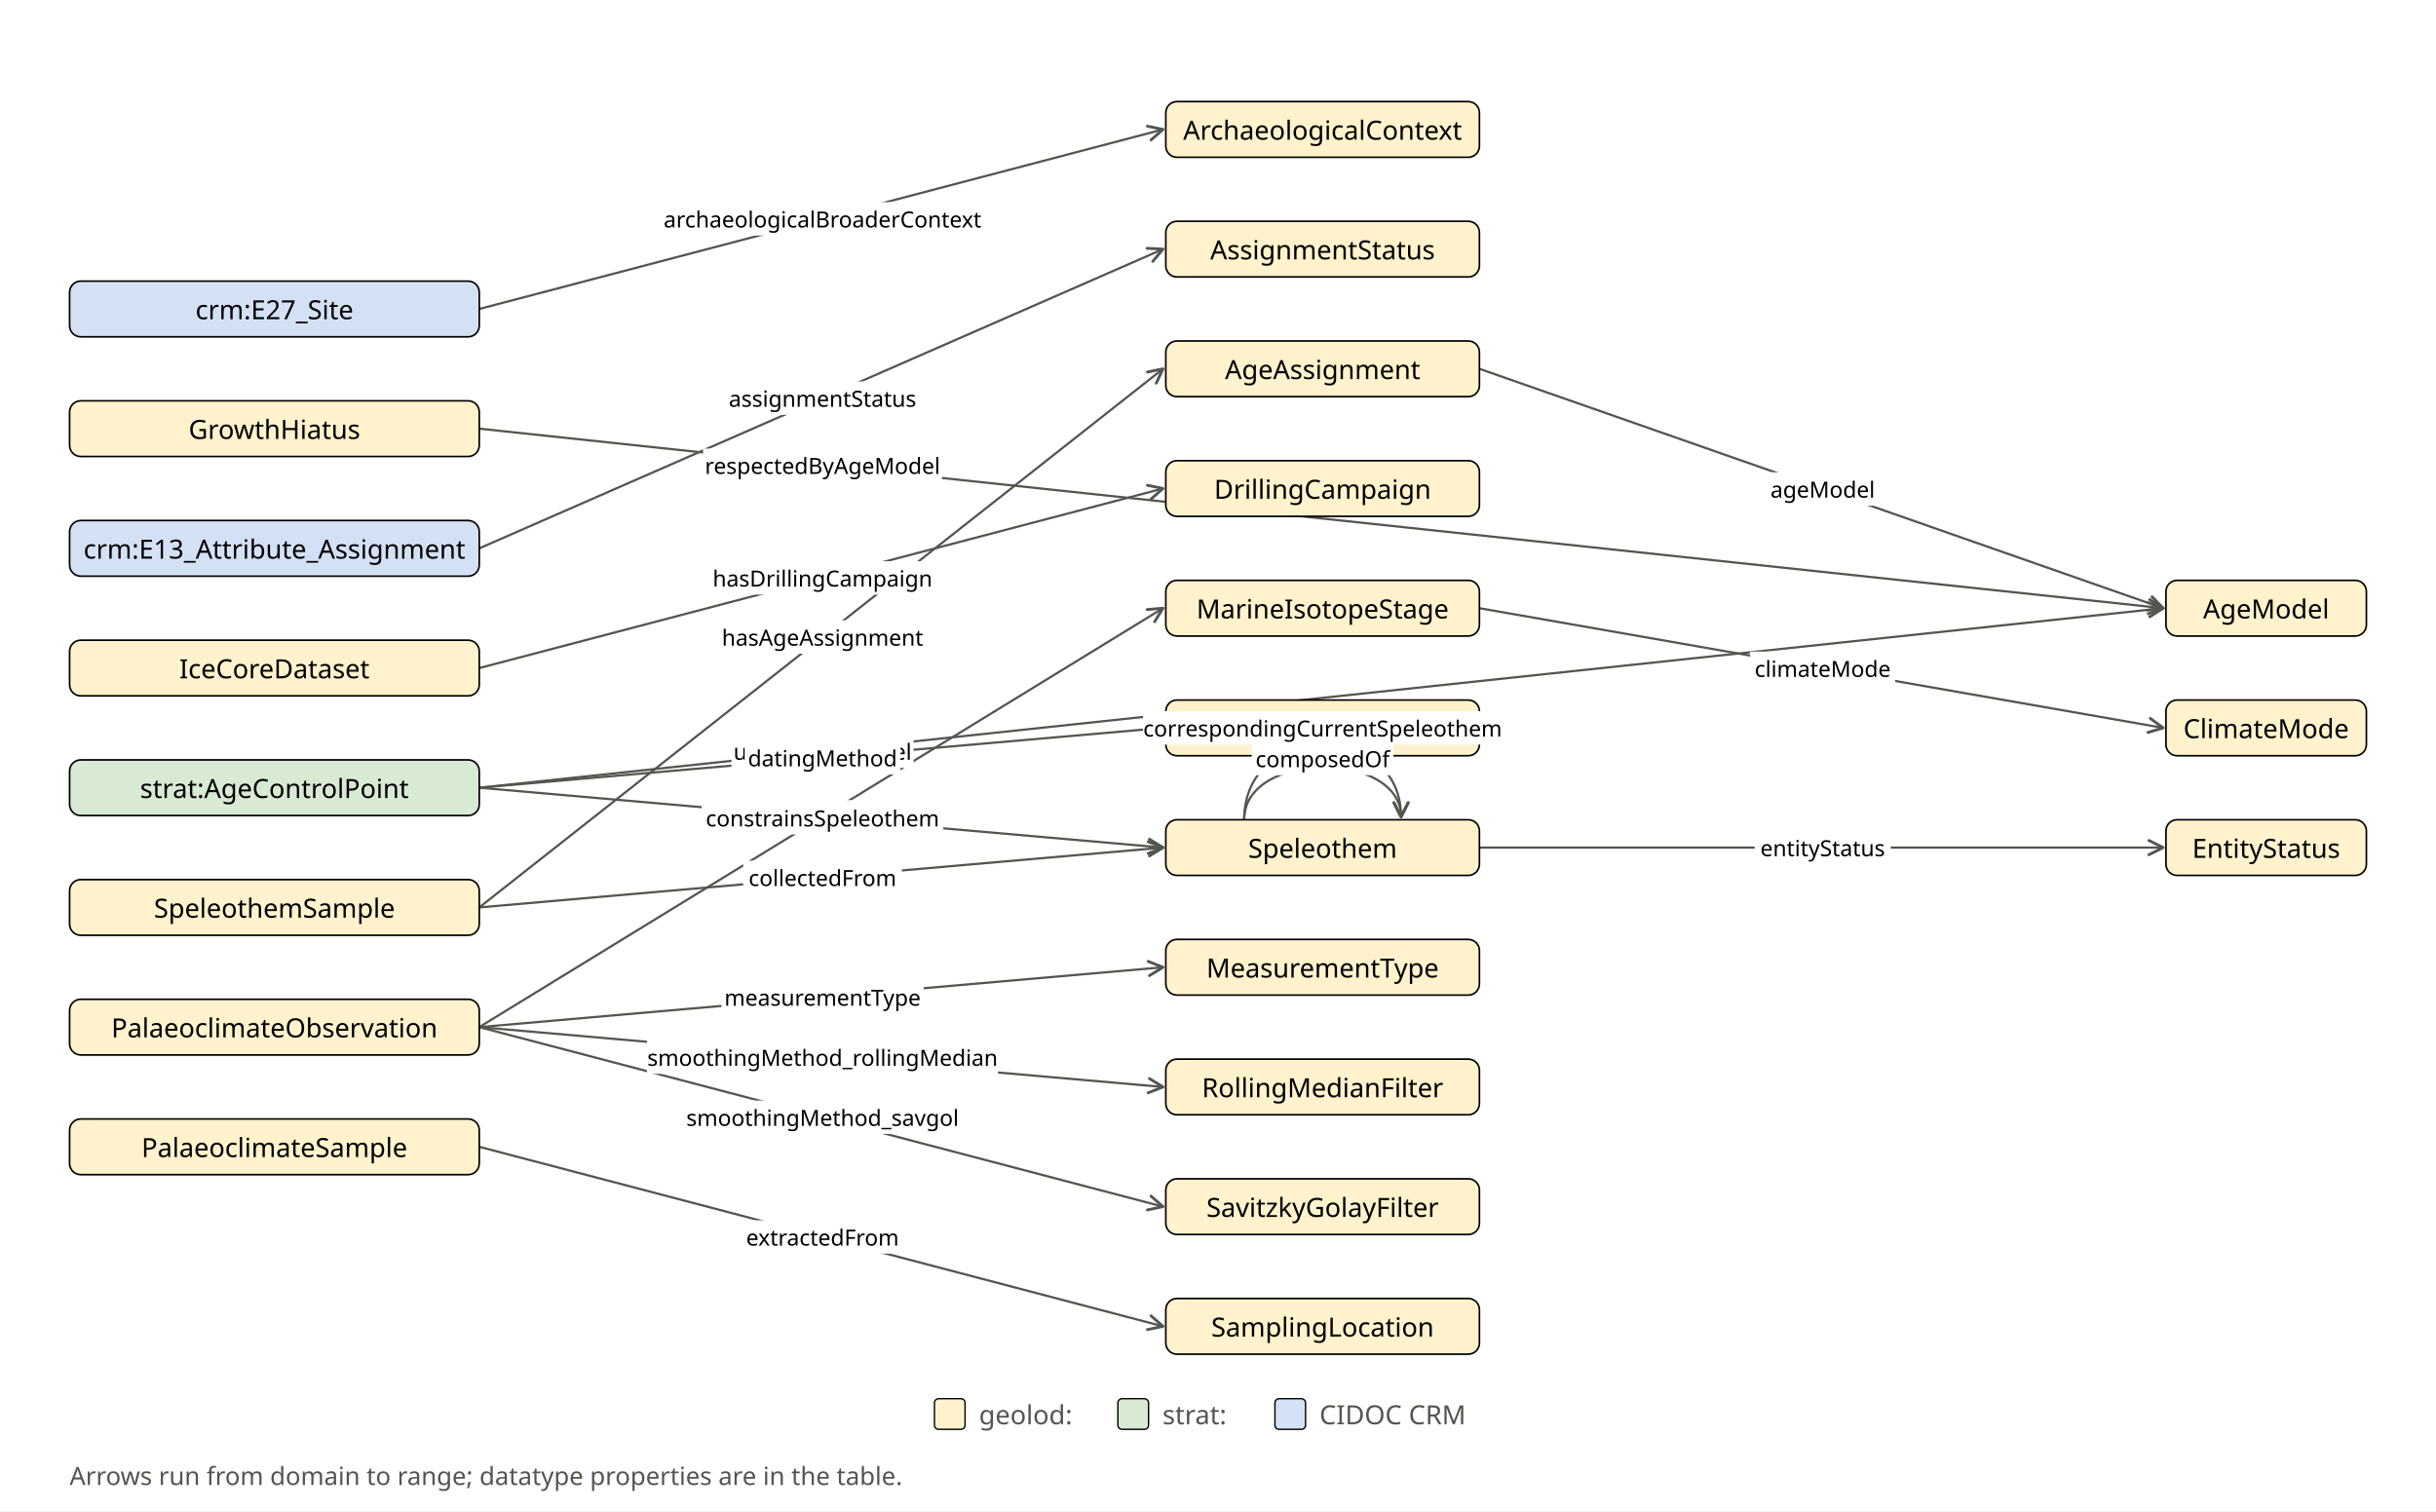
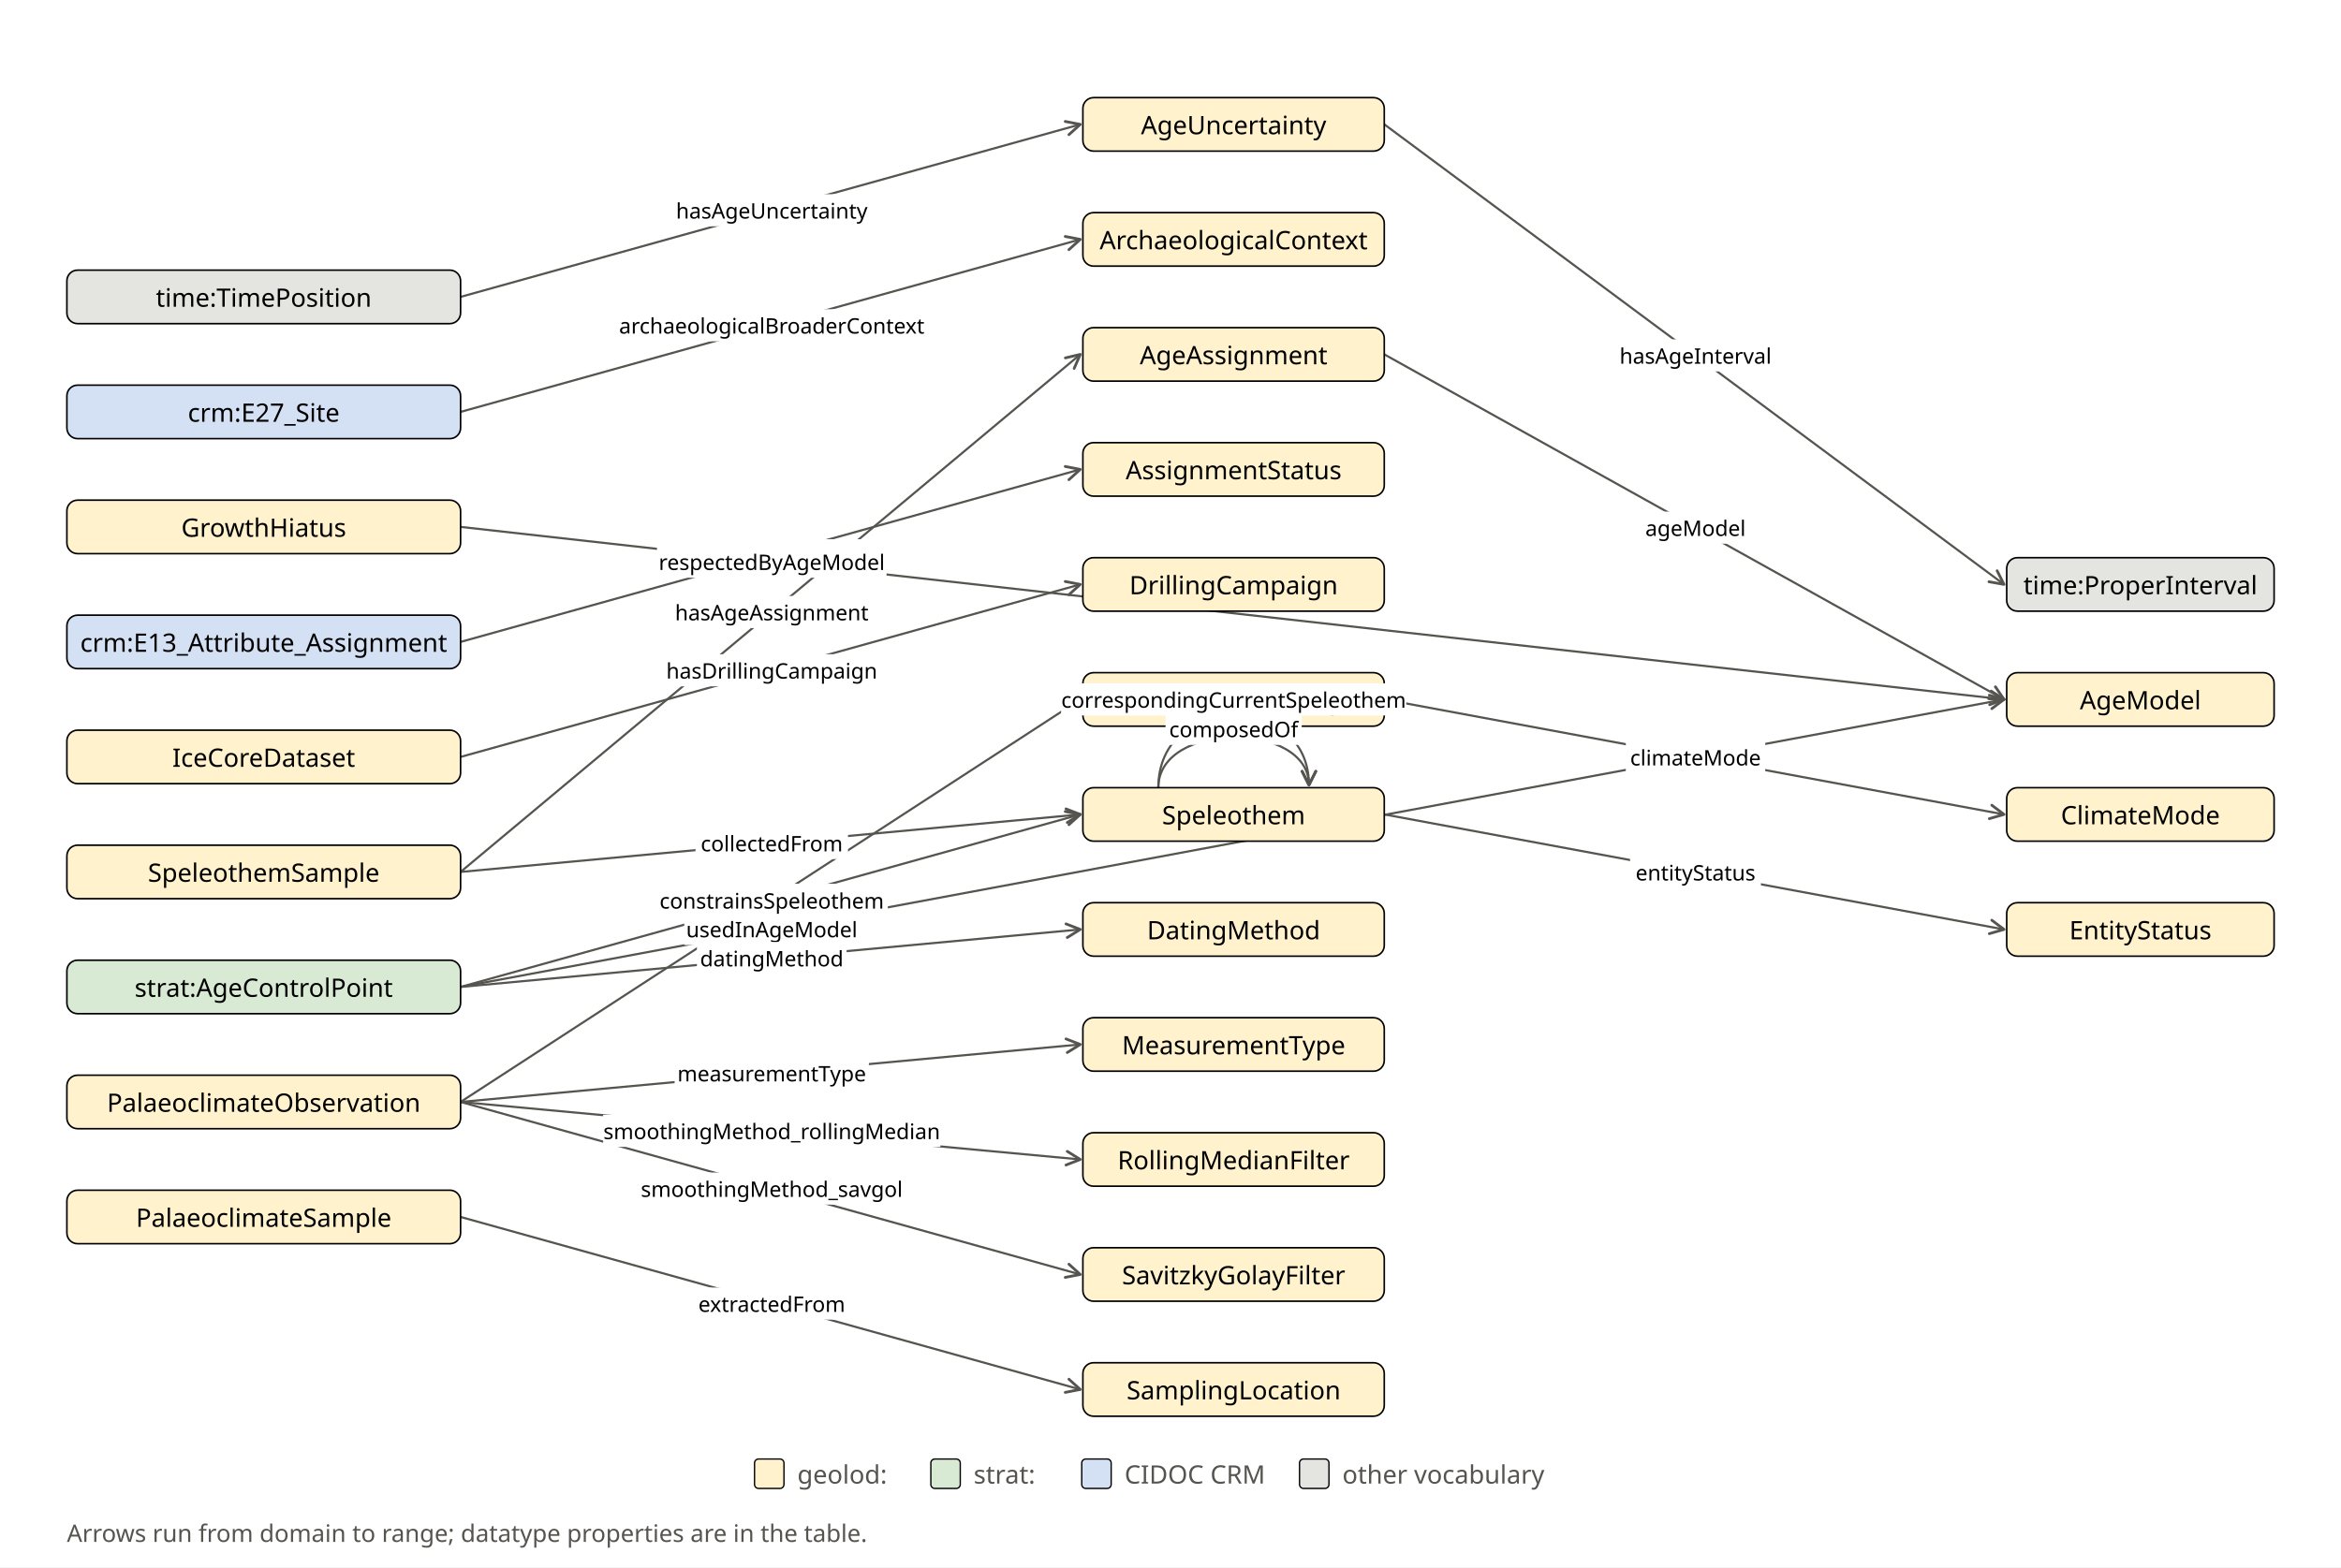
- <svg xmlns="http://www.w3.org/2000/svg" width="1750" height="1086" viewBox="0 0 1750 1086" role="img">
-   <rect width="1750" height="1086" fill="#ffffff" />
+ <svg xmlns="http://www.w3.org/2000/svg" width="1750" height="1172" viewBox="0 0 1750 1172" role="img">
+   <rect width="1750" height="1172" fill="#ffffff" />
  <defs>
    <marker id="a" viewBox="0 0 10 10" refX="9" refY="5" markerWidth="8" markerHeight="8" orient="auto-start-reverse">
      <path d="M1 1L9 5L1 9" fill="none" stroke="#55544f" stroke-width="1.6" stroke-linecap="round" stroke-linejoin="round" />
    </marker>
    <marker id="t" viewBox="0 0 12 12" refX="11" refY="6" markerWidth="17" markerHeight="17" markerUnits="userSpaceOnUse" orient="auto">
      <path d="M1 1L11 6L1 11Z" fill="#ffffff" stroke="#55544f" stroke-width="1.3" stroke-linejoin="round" />
    </marker>
    <pattern id="warm" width="14" height="14" patternUnits="userSpaceOnUse">
      <rect width="14" height="14" fill="#f9dfb8" />
      <circle cx="7" cy="7" r="1.6" fill="#d9974a" />
    </pattern>
    <pattern id="cold" width="11" height="11" patternUnits="userSpaceOnUse" patternTransform="rotate(45)">
      <rect width="11" height="11" fill="#cfe3f3" />
      <line x1="0" y1="0" x2="0" y2="11" stroke="#7fb0d6" stroke-width="2.4" />
    </pattern>
  </defs>
-   <line x1="344.3" y1="394.0" x2="835.5" y2="179.0" stroke="#55544f" stroke-width="1.6" marker-end="url(#a)" />
-   <line x1="344.3" y1="222.0" x2="835.5" y2="93.0" stroke="#55544f" stroke-width="1.6" marker-end="url(#a)" />
-   <line x1="1062.8" y1="265.0" x2="1554.0" y2="437.0" stroke="#55544f" stroke-width="1.6" marker-end="url(#a)" />
-   <line x1="344.3" y1="308.0" x2="1554.0" y2="437.0" stroke="#55544f" stroke-width="1.6" marker-end="url(#a)" />
-   <line x1="344.3" y1="480.0" x2="835.5" y2="351.0" stroke="#55544f" stroke-width="1.6" marker-end="url(#a)" />
-   <line x1="1062.8" y1="437.0" x2="1554.0" y2="523.0" stroke="#55544f" stroke-width="1.6" marker-end="url(#a)" />
-   <line x1="344.3" y1="738.0" x2="835.5" y2="437.0" stroke="#55544f" stroke-width="1.6" marker-end="url(#a)" />
-   <line x1="344.3" y1="738.0" x2="835.5" y2="695.0" stroke="#55544f" stroke-width="1.6" marker-end="url(#a)" />
-   <line x1="344.3" y1="738.0" x2="835.5" y2="781.0" stroke="#55544f" stroke-width="1.6" marker-end="url(#a)" />
-   <line x1="344.3" y1="738.0" x2="835.5" y2="867.0" stroke="#55544f" stroke-width="1.6" marker-end="url(#a)" />
-   <line x1="344.3" y1="824.0" x2="835.5" y2="953.0" stroke="#55544f" stroke-width="1.6" marker-end="url(#a)" />
-   <line x1="1062.8" y1="609.0" x2="1554.0" y2="609.0" stroke="#55544f" stroke-width="1.6" marker-end="url(#a)" />
-   <path d="M 893.8 589.0 C 893.8 539.0 1006.5 539.0 1006.5 587.0" fill="none" stroke="#55544f" stroke-width="1.6" marker-end="url(#a)" />
-   <path d="M 893.8 589.0 C 893.8 517.0 1006.5 517.0 1006.5 587.0" fill="none" stroke="#55544f" stroke-width="1.6" marker-end="url(#a)" />
-   <line x1="344.3" y1="652.0" x2="835.5" y2="265.0" stroke="#55544f" stroke-width="1.6" marker-end="url(#a)" />
-   <line x1="344.3" y1="652.0" x2="835.5" y2="609.0" stroke="#55544f" stroke-width="1.6" marker-end="url(#a)" />
-   <line x1="344.3" y1="566.0" x2="1554.0" y2="437.0" stroke="#55544f" stroke-width="1.6" marker-end="url(#a)" />
-   <line x1="344.3" y1="566.0" x2="835.5" y2="523.0" stroke="#55544f" stroke-width="1.6" marker-end="url(#a)" />
-   <line x1="344.3" y1="566.0" x2="835.5" y2="609.0" stroke="#55544f" stroke-width="1.6" marker-end="url(#a)" />
-   <rect x="50.0" y="202.0" width="294.3" height="40.0" rx="8" fill="#d4e1f5" stroke="#000000" stroke-width="1.2" />
-   <text x="197.15" y="222.0" text-anchor="middle" dominant-baseline="central" font-family="Fira Sans" font-size="19" font-weight="500" fill="#000000">crm:E27_Site</text>
-   <rect x="50.0" y="288.0" width="294.3" height="40.0" rx="8" fill="#fff2cc" stroke="#000000" stroke-width="1.2" />
-   <text x="197.15" y="308.0" text-anchor="middle" dominant-baseline="central" font-family="Fira Sans" font-size="19" font-weight="500" fill="#000000">GrowthHiatus</text>
-   <rect x="50.0" y="374.0" width="294.3" height="40.0" rx="8" fill="#d4e1f5" stroke="#000000" stroke-width="1.2" />
-   <text x="197.15" y="394.0" text-anchor="middle" dominant-baseline="central" font-family="Fira Sans" font-size="19" font-weight="500" fill="#000000">crm:E13_Attribute_Assignment</text>
-   <rect x="50.0" y="460.0" width="294.3" height="40.0" rx="8" fill="#fff2cc" stroke="#000000" stroke-width="1.2" />
-   <text x="197.15" y="480.0" text-anchor="middle" dominant-baseline="central" font-family="Fira Sans" font-size="19" font-weight="500" fill="#000000">IceCoreDataset</text>
-   <rect x="50.0" y="546.0" width="294.3" height="40.0" rx="8" fill="#d8ead3" stroke="#000000" stroke-width="1.2" />
-   <text x="197.15" y="566.0" text-anchor="middle" dominant-baseline="central" font-family="Fira Sans" font-size="19" font-weight="500" fill="#000000">strat:AgeControlPoint</text>
+   <line x1="344.3" y1="480.0" x2="807.55" y2="351.0" stroke="#55544f" stroke-width="1.6" marker-end="url(#a)" />
+   <line x1="344.3" y1="308.0" x2="807.55" y2="179.0" stroke="#55544f" stroke-width="1.6" marker-end="url(#a)" />
+   <line x1="1034.85" y1="265.0" x2="1498.1" y2="523.0" stroke="#55544f" stroke-width="1.6" marker-end="url(#a)" />
+   <line x1="1034.85" y1="93.0" x2="1498.1" y2="437.0" stroke="#55544f" stroke-width="1.6" marker-end="url(#a)" />
+   <line x1="344.3" y1="394.0" x2="1498.1" y2="523.0" stroke="#55544f" stroke-width="1.6" marker-end="url(#a)" />
+   <line x1="344.3" y1="566.0" x2="807.55" y2="437.0" stroke="#55544f" stroke-width="1.6" marker-end="url(#a)" />
+   <line x1="1034.85" y1="523.0" x2="1498.1" y2="609.0" stroke="#55544f" stroke-width="1.6" marker-end="url(#a)" />
+   <line x1="344.3" y1="824.0" x2="807.55" y2="523.0" stroke="#55544f" stroke-width="1.6" marker-end="url(#a)" />
+   <line x1="344.3" y1="824.0" x2="807.55" y2="781.0" stroke="#55544f" stroke-width="1.6" marker-end="url(#a)" />
+   <line x1="344.3" y1="824.0" x2="807.55" y2="867.0" stroke="#55544f" stroke-width="1.6" marker-end="url(#a)" />
+   <line x1="344.3" y1="824.0" x2="807.55" y2="953.0" stroke="#55544f" stroke-width="1.6" marker-end="url(#a)" />
+   <line x1="344.3" y1="910.0" x2="807.55" y2="1039.0" stroke="#55544f" stroke-width="1.6" marker-end="url(#a)" />
+   <line x1="1034.85" y1="609.0" x2="1498.1" y2="695.0" stroke="#55544f" stroke-width="1.6" marker-end="url(#a)" />
+   <path d="M 865.9 589.0 C 865.9 539.0 978.5 539.0 978.5 587.0" fill="none" stroke="#55544f" stroke-width="1.6" marker-end="url(#a)" />
+   <path d="M 865.9 589.0 C 865.9 517.0 978.5 517.0 978.5 587.0" fill="none" stroke="#55544f" stroke-width="1.6" marker-end="url(#a)" />
+   <line x1="344.3" y1="652.0" x2="807.55" y2="265.0" stroke="#55544f" stroke-width="1.6" marker-end="url(#a)" />
+   <line x1="344.3" y1="652.0" x2="807.55" y2="609.0" stroke="#55544f" stroke-width="1.6" marker-end="url(#a)" />
+   <line x1="344.3" y1="738.0" x2="1498.1" y2="523.0" stroke="#55544f" stroke-width="1.6" marker-end="url(#a)" />
+   <line x1="344.3" y1="738.0" x2="807.55" y2="695.0" stroke="#55544f" stroke-width="1.6" marker-end="url(#a)" />
+   <line x1="344.3" y1="738.0" x2="807.55" y2="609.0" stroke="#55544f" stroke-width="1.6" marker-end="url(#a)" />
+   <line x1="344.3" y1="222.0" x2="807.55" y2="93.0" stroke="#55544f" stroke-width="1.6" marker-end="url(#a)" />
+   <rect x="50.0" y="202.0" width="294.3" height="40.0" rx="8" fill="#e4e4e0" stroke="#000000" stroke-width="1.2" />
+   <text x="197.15" y="222.0" text-anchor="middle" dominant-baseline="central" font-family="Fira Sans" font-size="19" font-weight="500" fill="#000000">time:TimePosition</text>
+   <rect x="50.0" y="288.0" width="294.3" height="40.0" rx="8" fill="#d4e1f5" stroke="#000000" stroke-width="1.2" />
+   <text x="197.15" y="308.0" text-anchor="middle" dominant-baseline="central" font-family="Fira Sans" font-size="19" font-weight="500" fill="#000000">crm:E27_Site</text>
+   <rect x="50.0" y="374.0" width="294.3" height="40.0" rx="8" fill="#fff2cc" stroke="#000000" stroke-width="1.2" />
+   <text x="197.15" y="394.0" text-anchor="middle" dominant-baseline="central" font-family="Fira Sans" font-size="19" font-weight="500" fill="#000000">GrowthHiatus</text>
+   <rect x="50.0" y="460.0" width="294.3" height="40.0" rx="8" fill="#d4e1f5" stroke="#000000" stroke-width="1.2" />
+   <text x="197.15" y="480.0" text-anchor="middle" dominant-baseline="central" font-family="Fira Sans" font-size="19" font-weight="500" fill="#000000">crm:E13_Attribute_Assignment</text>
+   <rect x="50.0" y="546.0" width="294.3" height="40.0" rx="8" fill="#fff2cc" stroke="#000000" stroke-width="1.2" />
+   <text x="197.15" y="566.0" text-anchor="middle" dominant-baseline="central" font-family="Fira Sans" font-size="19" font-weight="500" fill="#000000">IceCoreDataset</text>
  <rect x="50.0" y="632.0" width="294.3" height="40.0" rx="8" fill="#fff2cc" stroke="#000000" stroke-width="1.2" />
  <text x="197.15" y="652.0" text-anchor="middle" dominant-baseline="central" font-family="Fira Sans" font-size="19" font-weight="500" fill="#000000">SpeleothemSample</text>
-   <rect x="50.0" y="718.0" width="294.3" height="40.0" rx="8" fill="#fff2cc" stroke="#000000" stroke-width="1.2" />
-   <text x="197.15" y="738.0" text-anchor="middle" dominant-baseline="central" font-family="Fira Sans" font-size="19" font-weight="500" fill="#000000">PalaeoclimateObservation</text>
+   <rect x="50.0" y="718.0" width="294.3" height="40.0" rx="8" fill="#d8ead3" stroke="#000000" stroke-width="1.2" />
+   <text x="197.15" y="738.0" text-anchor="middle" dominant-baseline="central" font-family="Fira Sans" font-size="19" font-weight="500" fill="#000000">strat:AgeControlPoint</text>
  <rect x="50.0" y="804.0" width="294.3" height="40.0" rx="8" fill="#fff2cc" stroke="#000000" stroke-width="1.2" />
-   <text x="197.15" y="824.0" text-anchor="middle" dominant-baseline="central" font-family="Fira Sans" font-size="19" font-weight="500" fill="#000000">PalaeoclimateSample</text>
-   <rect x="837.5" y="73.0" width="225.3" height="40.0" rx="8" fill="#fff2cc" stroke="#000000" stroke-width="1.2" />
-   <text x="950.15" y="93.0" text-anchor="middle" dominant-baseline="central" font-family="Fira Sans" font-size="19" font-weight="500" fill="#000000">ArchaeologicalContext</text>
-   <rect x="837.5" y="159.0" width="225.3" height="40.0" rx="8" fill="#fff2cc" stroke="#000000" stroke-width="1.2" />
-   <text x="950.15" y="179.0" text-anchor="middle" dominant-baseline="central" font-family="Fira Sans" font-size="19" font-weight="500" fill="#000000">AssignmentStatus</text>
-   <rect x="837.5" y="245.0" width="225.3" height="40.0" rx="8" fill="#fff2cc" stroke="#000000" stroke-width="1.2" />
-   <text x="950.15" y="265.0" text-anchor="middle" dominant-baseline="central" font-family="Fira Sans" font-size="19" font-weight="500" fill="#000000">AgeAssignment</text>
-   <rect x="837.5" y="331.0" width="225.3" height="40.0" rx="8" fill="#fff2cc" stroke="#000000" stroke-width="1.2" />
-   <text x="950.15" y="351.0" text-anchor="middle" dominant-baseline="central" font-family="Fira Sans" font-size="19" font-weight="500" fill="#000000">DrillingCampaign</text>
-   <rect x="837.5" y="417.0" width="225.3" height="40.0" rx="8" fill="#fff2cc" stroke="#000000" stroke-width="1.2" />
-   <text x="950.15" y="437.0" text-anchor="middle" dominant-baseline="central" font-family="Fira Sans" font-size="19" font-weight="500" fill="#000000">MarineIsotopeStage</text>
-   <rect x="837.5" y="503.0" width="225.3" height="40.0" rx="8" fill="#fff2cc" stroke="#000000" stroke-width="1.2" />
-   <text x="950.15" y="523.0" text-anchor="middle" dominant-baseline="central" font-family="Fira Sans" font-size="19" font-weight="500" fill="#000000">DatingMethod</text>
-   <rect x="837.5" y="589.0" width="225.3" height="40.0" rx="8" fill="#fff2cc" stroke="#000000" stroke-width="1.2" />
-   <text x="950.15" y="609.0" text-anchor="middle" dominant-baseline="central" font-family="Fira Sans" font-size="19" font-weight="500" fill="#000000">Speleothem</text>
-   <rect x="837.5" y="675.0" width="225.3" height="40.0" rx="8" fill="#fff2cc" stroke="#000000" stroke-width="1.2" />
-   <text x="950.15" y="695.0" text-anchor="middle" dominant-baseline="central" font-family="Fira Sans" font-size="19" font-weight="500" fill="#000000">MeasurementType</text>
-   <rect x="837.5" y="761.0" width="225.3" height="40.0" rx="8" fill="#fff2cc" stroke="#000000" stroke-width="1.2" />
-   <text x="950.15" y="781.0" text-anchor="middle" dominant-baseline="central" font-family="Fira Sans" font-size="19" font-weight="500" fill="#000000">RollingMedianFilter</text>
-   <rect x="837.5" y="847.0" width="225.3" height="40.0" rx="8" fill="#fff2cc" stroke="#000000" stroke-width="1.2" />
-   <text x="950.15" y="867.0" text-anchor="middle" dominant-baseline="central" font-family="Fira Sans" font-size="19" font-weight="500" fill="#000000">SavitzkyGolayFilter</text>
-   <rect x="837.5" y="933.0" width="225.3" height="40.0" rx="8" fill="#fff2cc" stroke="#000000" stroke-width="1.2" />
-   <text x="950.15" y="953.0" text-anchor="middle" dominant-baseline="central" font-family="Fira Sans" font-size="19" font-weight="500" fill="#000000">SamplingLocation</text>
-   <rect x="1556.0" y="417.0" width="144.0" height="40.0" rx="8" fill="#fff2cc" stroke="#000000" stroke-width="1.2" />
-   <text x="1628.0" y="437.0" text-anchor="middle" dominant-baseline="central" font-family="Fira Sans" font-size="19" font-weight="500" fill="#000000">AgeModel</text>
-   <rect x="1556.0" y="503.0" width="144.0" height="40.0" rx="8" fill="#fff2cc" stroke="#000000" stroke-width="1.2" />
-   <text x="1628.0" y="523.0" text-anchor="middle" dominant-baseline="central" font-family="Fira Sans" font-size="19" font-weight="500" fill="#000000">ClimateMode</text>
-   <rect x="1556.0" y="589.0" width="144.0" height="40.0" rx="8" fill="#fff2cc" stroke="#000000" stroke-width="1.2" />
-   <text x="1628.0" y="609.0" text-anchor="middle" dominant-baseline="central" font-family="Fira Sans" font-size="19" font-weight="500" fill="#000000">EntityStatus</text>
-   <rect x="521.2" y="274.062" width="139.4" height="24" rx="0" fill="#ffffff" stroke="none" stroke-width="1" />
-   <text x="590.9" y="286.062" text-anchor="middle" dominant-baseline="central" font-family="Fira Sans" font-size="16" font-weight="500" fill="#000000">assignmentStatus</text>
-   <rect x="475.5" y="145.237" width="230.8" height="24" rx="0" fill="#ffffff" stroke="none" stroke-width="1" />
-   <text x="590.9" y="157.237" text-anchor="middle" dominant-baseline="central" font-family="Fira Sans" font-size="16" font-weight="500" fill="#000000">archaeologicalBroaderContext</text>
-   <rect x="1268.95" y="339.35" width="80.9" height="24" rx="0" fill="#ffffff" stroke="none" stroke-width="1" />
-   <text x="1309.4" y="351.35" text-anchor="middle" dominant-baseline="central" font-family="Fira Sans" font-size="16" font-weight="500" fill="#000000">ageModel</text>
-   <rect x="505.1" y="322.297" width="171.6" height="24" rx="0" fill="#ffffff" stroke="none" stroke-width="1" />
-   <text x="590.9" y="334.297" text-anchor="middle" dominant-baseline="central" font-family="Fira Sans" font-size="16" font-weight="500" fill="#000000">respectedByAgeModel</text>
-   <rect x="511.0" y="403.237" width="159.8" height="24" rx="0" fill="#ffffff" stroke="none" stroke-width="1" />
-   <text x="590.9" y="415.237" text-anchor="middle" dominant-baseline="central" font-family="Fira Sans" font-size="16" font-weight="500" fill="#000000">hasDrillingCampaign</text>
-   <rect x="1257.3" y="468.175" width="104.2" height="24" rx="0" fill="#ffffff" stroke="none" stroke-width="1" />
-   <text x="1309.4" y="480.175" text-anchor="middle" dominant-baseline="central" font-family="Fira Sans" font-size="16" font-weight="500" fill="#000000">climateMode</text>
-   <rect x="526.85" y="574.887" width="128.1" height="24" rx="0" fill="#ffffff" stroke="none" stroke-width="1" />
-   <text x="590.9" y="586.887" text-anchor="middle" dominant-baseline="central" font-family="Fira Sans" font-size="16" font-weight="500" fill="#000000">fallsWithinStage</text>
-   <rect x="518.3" y="704.412" width="145.2" height="24" rx="0" fill="#ffffff" stroke="none" stroke-width="1" />
-   <text x="590.9" y="716.412" text-anchor="middle" dominant-baseline="central" font-family="Fira Sans" font-size="16" font-weight="500" fill="#000000">measurementType</text>
-   <rect x="464.85" y="747.588" width="252.1" height="24" rx="0" fill="#ffffff" stroke="none" stroke-width="1" />
-   <text x="590.9" y="759.588" text-anchor="middle" dominant-baseline="central" font-family="Fira Sans" font-size="16" font-weight="500" fill="#000000">smoothingMethod_rollingMedian</text>
-   <rect x="492.15" y="790.763" width="197.5" height="24" rx="0" fill="#ffffff" stroke="none" stroke-width="1" />
-   <text x="590.9" y="802.763" text-anchor="middle" dominant-baseline="central" font-family="Fira Sans" font-size="16" font-weight="500" fill="#000000">smoothingMethod_savgol</text>
-   <rect x="532.8" y="876.763" width="116.2" height="24" rx="0" fill="#ffffff" stroke="none" stroke-width="1" />
-   <text x="590.9" y="888.763" text-anchor="middle" dominant-baseline="central" font-family="Fira Sans" font-size="16" font-weight="500" fill="#000000">extractedFrom</text>
-   <rect x="1260.5" y="597.0" width="97.8" height="24" rx="0" fill="#ffffff" stroke="none" stroke-width="1" />
-   <text x="1309.4" y="609.0" text-anchor="middle" dominant-baseline="central" font-family="Fira Sans" font-size="16" font-weight="500" fill="#000000">entityStatus</text>
-   <rect x="899.25" y="533.0" width="101.8" height="24" rx="0" fill="#ffffff" stroke="none" stroke-width="1" />
-   <text x="950.15" y="545.0" text-anchor="middle" dominant-baseline="central" font-family="Fira Sans" font-size="16" font-weight="500" fill="#000000">composedOf</text>
-   <rect x="821.15" y="511.0" width="258.0" height="24" rx="0" fill="#ffffff" stroke="none" stroke-width="1" />
-   <text x="950.15" y="523.0" text-anchor="middle" dominant-baseline="central" font-family="Fira Sans" font-size="16" font-weight="500" fill="#000000">correspondingCurrentSpeleothem</text>
-   <rect x="517.9" y="445.712" width="146.0" height="24" rx="0" fill="#ffffff" stroke="none" stroke-width="1" />
-   <text x="590.9" y="457.712" text-anchor="middle" dominant-baseline="central" font-family="Fira Sans" font-size="16" font-weight="500" fill="#000000">hasAgeAssignment</text>
-   <rect x="533.9" y="618.412" width="114.0" height="24" rx="0" fill="#ffffff" stroke="none" stroke-width="1" />
-   <text x="590.9" y="630.412" text-anchor="middle" dominant-baseline="central" font-family="Fira Sans" font-size="16" font-weight="500" fill="#000000">collectedFrom</text>
-   <rect x="525.5" y="527.703" width="130.8" height="24" rx="0" fill="#ffffff" stroke="none" stroke-width="1" />
-   <text x="590.9" y="539.703" text-anchor="middle" dominant-baseline="central" font-family="Fira Sans" font-size="16" font-weight="500" fill="#000000">usedInAgeModel</text>
-   <rect x="534.95" y="532.412" width="111.9" height="24" rx="0" fill="#ffffff" stroke="none" stroke-width="1" />
-   <text x="590.9" y="544.412" text-anchor="middle" dominant-baseline="central" font-family="Fira Sans" font-size="16" font-weight="500" fill="#000000">datingMethod</text>
-   <rect x="504.15" y="575.588" width="173.5" height="24" rx="0" fill="#ffffff" stroke="none" stroke-width="1" />
-   <text x="590.9" y="587.588" text-anchor="middle" dominant-baseline="central" font-family="Fira Sans" font-size="16" font-weight="500" fill="#000000">constrainsSpeleothem</text>
-   <rect x="671.3" y="1005" width="22" height="22" rx="3" fill="#fff2cc" stroke="#000000" stroke-width="1" />
-   <text x="703.3" y="1016" text-anchor="start" dominant-baseline="central" font-family="Fira Sans" font-size="19" fill="#55544f">geolod:</text>
-   <rect x="803.1" y="1005" width="22" height="22" rx="3" fill="#d8ead3" stroke="#000000" stroke-width="1" />
-   <text x="835.1" y="1016" text-anchor="start" dominant-baseline="central" font-family="Fira Sans" font-size="19" fill="#55544f">strat:</text>
-   <rect x="915.9" y="1005" width="22" height="22" rx="3" fill="#d4e1f5" stroke="#000000" stroke-width="1" />
-   <text x="947.9" y="1016" text-anchor="start" dominant-baseline="central" font-family="Fira Sans" font-size="19" fill="#55544f">CIDOC CRM</text>
-   <text x="50" y="1060" text-anchor="start" dominant-baseline="central" font-family="Fira Sans" font-size="18" fill="#55544f">Arrows run from domain to range; datatype properties are in the table.</text>
+   <text x="197.15" y="824.0" text-anchor="middle" dominant-baseline="central" font-family="Fira Sans" font-size="19" font-weight="500" fill="#000000">PalaeoclimateObservation</text>
+   <rect x="50.0" y="890.0" width="294.3" height="40.0" rx="8" fill="#fff2cc" stroke="#000000" stroke-width="1.2" />
+   <text x="197.15" y="910.0" text-anchor="middle" dominant-baseline="central" font-family="Fira Sans" font-size="19" font-weight="500" fill="#000000">PalaeoclimateSample</text>
+   <rect x="809.5" y="73.0" width="225.3" height="40.0" rx="8" fill="#fff2cc" stroke="#000000" stroke-width="1.2" />
+   <text x="922.2" y="93.0" text-anchor="middle" dominant-baseline="central" font-family="Fira Sans" font-size="19" font-weight="500" fill="#000000">AgeUncertainty</text>
+   <rect x="809.5" y="159.0" width="225.3" height="40.0" rx="8" fill="#fff2cc" stroke="#000000" stroke-width="1.2" />
+   <text x="922.2" y="179.0" text-anchor="middle" dominant-baseline="central" font-family="Fira Sans" font-size="19" font-weight="500" fill="#000000">ArchaeologicalContext</text>
+   <rect x="809.5" y="245.0" width="225.3" height="40.0" rx="8" fill="#fff2cc" stroke="#000000" stroke-width="1.2" />
+   <text x="922.2" y="265.0" text-anchor="middle" dominant-baseline="central" font-family="Fira Sans" font-size="19" font-weight="500" fill="#000000">AgeAssignment</text>
+   <rect x="809.5" y="331.0" width="225.3" height="40.0" rx="8" fill="#fff2cc" stroke="#000000" stroke-width="1.2" />
+   <text x="922.2" y="351.0" text-anchor="middle" dominant-baseline="central" font-family="Fira Sans" font-size="19" font-weight="500" fill="#000000">AssignmentStatus</text>
+   <rect x="809.5" y="417.0" width="225.3" height="40.0" rx="8" fill="#fff2cc" stroke="#000000" stroke-width="1.2" />
+   <text x="922.2" y="437.0" text-anchor="middle" dominant-baseline="central" font-family="Fira Sans" font-size="19" font-weight="500" fill="#000000">DrillingCampaign</text>
+   <rect x="809.5" y="503.0" width="225.3" height="40.0" rx="8" fill="#fff2cc" stroke="#000000" stroke-width="1.2" />
+   <text x="922.2" y="523.0" text-anchor="middle" dominant-baseline="central" font-family="Fira Sans" font-size="19" font-weight="500" fill="#000000">MarineIsotopeStage</text>
+   <rect x="809.5" y="589.0" width="225.3" height="40.0" rx="8" fill="#fff2cc" stroke="#000000" stroke-width="1.2" />
+   <text x="922.2" y="609.0" text-anchor="middle" dominant-baseline="central" font-family="Fira Sans" font-size="19" font-weight="500" fill="#000000">Speleothem</text>
+   <rect x="809.5" y="675.0" width="225.3" height="40.0" rx="8" fill="#fff2cc" stroke="#000000" stroke-width="1.2" />
+   <text x="922.2" y="695.0" text-anchor="middle" dominant-baseline="central" font-family="Fira Sans" font-size="19" font-weight="500" fill="#000000">DatingMethod</text>
+   <rect x="809.5" y="761.0" width="225.3" height="40.0" rx="8" fill="#fff2cc" stroke="#000000" stroke-width="1.2" />
+   <text x="922.2" y="781.0" text-anchor="middle" dominant-baseline="central" font-family="Fira Sans" font-size="19" font-weight="500" fill="#000000">MeasurementType</text>
+   <rect x="809.5" y="847.0" width="225.3" height="40.0" rx="8" fill="#fff2cc" stroke="#000000" stroke-width="1.2" />
+   <text x="922.2" y="867.0" text-anchor="middle" dominant-baseline="central" font-family="Fira Sans" font-size="19" font-weight="500" fill="#000000">RollingMedianFilter</text>
+   <rect x="809.5" y="933.0" width="225.3" height="40.0" rx="8" fill="#fff2cc" stroke="#000000" stroke-width="1.2" />
+   <text x="922.2" y="953.0" text-anchor="middle" dominant-baseline="central" font-family="Fira Sans" font-size="19" font-weight="500" fill="#000000">SavitzkyGolayFilter</text>
+   <rect x="809.5" y="1019.0" width="225.3" height="40.0" rx="8" fill="#fff2cc" stroke="#000000" stroke-width="1.2" />
+   <text x="922.2" y="1039.0" text-anchor="middle" dominant-baseline="central" font-family="Fira Sans" font-size="19" font-weight="500" fill="#000000">SamplingLocation</text>
+   <rect x="1500.1" y="417.0" width="199.9" height="40.0" rx="8" fill="#e4e4e0" stroke="#000000" stroke-width="1.2" />
+   <text x="1600.05" y="437.0" text-anchor="middle" dominant-baseline="central" font-family="Fira Sans" font-size="19" font-weight="500" fill="#000000">time:ProperInterval</text>
+   <rect x="1500.1" y="503.0" width="199.9" height="40.0" rx="8" fill="#fff2cc" stroke="#000000" stroke-width="1.2" />
+   <text x="1600.05" y="523.0" text-anchor="middle" dominant-baseline="central" font-family="Fira Sans" font-size="19" font-weight="500" fill="#000000">AgeModel</text>
+   <rect x="1500.1" y="589.0" width="199.9" height="40.0" rx="8" fill="#fff2cc" stroke="#000000" stroke-width="1.2" />
+   <text x="1600.05" y="609.0" text-anchor="middle" dominant-baseline="central" font-family="Fira Sans" font-size="19" font-weight="500" fill="#000000">ClimateMode</text>
+   <rect x="1500.1" y="675.0" width="199.9" height="40.0" rx="8" fill="#fff2cc" stroke="#000000" stroke-width="1.2" />
+   <text x="1600.05" y="695.0" text-anchor="middle" dominant-baseline="central" font-family="Fira Sans" font-size="19" font-weight="500" fill="#000000">EntityStatus</text>
+   <rect x="507.225" y="403.222" width="139.4" height="24" rx="0" fill="#ffffff" stroke="none" stroke-width="1" />
+   <text x="576.925" y="415.222" text-anchor="middle" dominant-baseline="central" font-family="Fira Sans" font-size="16" font-weight="500" fill="#000000">assignmentStatus</text>
+   <rect x="461.525" y="231.222" width="230.8" height="24" rx="0" fill="#ffffff" stroke="none" stroke-width="1" />
+   <text x="576.925" y="243.222" text-anchor="middle" dominant-baseline="central" font-family="Fira Sans" font-size="16" font-weight="500" fill="#000000">archaeologicalBroaderContext</text>
+   <rect x="1227.025" y="382.557" width="80.9" height="24" rx="0" fill="#ffffff" stroke="none" stroke-width="1" />
+   <text x="1267.475" y="394.557" text-anchor="middle" dominant-baseline="central" font-family="Fira Sans" font-size="16" font-weight="500" fill="#000000">ageModel</text>
+   <rect x="1208.475" y="253.743" width="118.0" height="24" rx="0" fill="#ffffff" stroke="none" stroke-width="1" />
+   <text x="1267.475" y="265.743" text-anchor="middle" dominant-baseline="central" font-family="Fira Sans" font-size="16" font-weight="500" fill="#000000">hasAgeInterval</text>
+   <rect x="491.125" y="408.009" width="171.6" height="24" rx="0" fill="#ffffff" stroke="none" stroke-width="1" />
+   <text x="576.925" y="420.009" text-anchor="middle" dominant-baseline="central" font-family="Fira Sans" font-size="16" font-weight="500" fill="#000000">respectedByAgeModel</text>
+   <rect x="497.025" y="489.222" width="159.8" height="24" rx="0" fill="#ffffff" stroke="none" stroke-width="1" />
+   <text x="576.925" y="501.222" text-anchor="middle" dominant-baseline="central" font-family="Fira Sans" font-size="16" font-weight="500" fill="#000000">hasDrillingCampaign</text>
+   <rect x="1215.375" y="554.186" width="104.2" height="24" rx="0" fill="#ffffff" stroke="none" stroke-width="1" />
+   <text x="1267.475" y="566.186" text-anchor="middle" dominant-baseline="central" font-family="Fira Sans" font-size="16" font-weight="500" fill="#000000">climateMode</text>
+   <rect x="512.875" y="660.85" width="128.1" height="24" rx="0" fill="#ffffff" stroke="none" stroke-width="1" />
+   <text x="576.925" y="672.85" text-anchor="middle" dominant-baseline="central" font-family="Fira Sans" font-size="16" font-weight="500" fill="#000000">fallsWithinStage</text>
+   <rect x="504.325" y="790.407" width="145.2" height="24" rx="0" fill="#ffffff" stroke="none" stroke-width="1" />
+   <text x="576.925" y="802.407" text-anchor="middle" dominant-baseline="central" font-family="Fira Sans" font-size="16" font-weight="500" fill="#000000">measurementType</text>
+   <rect x="450.875" y="833.593" width="252.1" height="24" rx="0" fill="#ffffff" stroke="none" stroke-width="1" />
+   <text x="576.925" y="845.593" text-anchor="middle" dominant-baseline="central" font-family="Fira Sans" font-size="16" font-weight="500" fill="#000000">smoothingMethod_rollingMedian</text>
+   <rect x="478.175" y="876.778" width="197.5" height="24" rx="0" fill="#ffffff" stroke="none" stroke-width="1" />
+   <text x="576.925" y="888.778" text-anchor="middle" dominant-baseline="central" font-family="Fira Sans" font-size="16" font-weight="500" fill="#000000">smoothingMethod_savgol</text>
+   <rect x="518.825" y="962.778" width="116.2" height="24" rx="0" fill="#ffffff" stroke="none" stroke-width="1" />
+   <text x="576.925" y="974.778" text-anchor="middle" dominant-baseline="central" font-family="Fira Sans" font-size="16" font-weight="500" fill="#000000">extractedFrom</text>
+   <rect x="1218.575" y="640.186" width="97.8" height="24" rx="0" fill="#ffffff" stroke="none" stroke-width="1" />
+   <text x="1267.475" y="652.186" text-anchor="middle" dominant-baseline="central" font-family="Fira Sans" font-size="16" font-weight="500" fill="#000000">entityStatus</text>
+   <rect x="871.3" y="533.0" width="101.8" height="24" rx="0" fill="#ffffff" stroke="none" stroke-width="1" />
+   <text x="922.2" y="545.0" text-anchor="middle" dominant-baseline="central" font-family="Fira Sans" font-size="16" font-weight="500" fill="#000000">composedOf</text>
+   <rect x="793.2" y="511.0" width="258.0" height="24" rx="0" fill="#ffffff" stroke="none" stroke-width="1" />
+   <text x="922.2" y="523.0" text-anchor="middle" dominant-baseline="central" font-family="Fira Sans" font-size="16" font-weight="500" fill="#000000">correspondingCurrentSpeleothem</text>
+   <rect x="503.925" y="445.665" width="146.0" height="24" rx="0" fill="#ffffff" stroke="none" stroke-width="1" />
+   <text x="576.925" y="457.665" text-anchor="middle" dominant-baseline="central" font-family="Fira Sans" font-size="16" font-weight="500" fill="#000000">hasAgeAssignment</text>
+   <rect x="519.925" y="618.407" width="114.0" height="24" rx="0" fill="#ffffff" stroke="none" stroke-width="1" />
+   <text x="576.925" y="630.407" text-anchor="middle" dominant-baseline="central" font-family="Fira Sans" font-size="16" font-weight="500" fill="#000000">collectedFrom</text>
+   <rect x="511.525" y="682.652" width="130.8" height="24" rx="0" fill="#ffffff" stroke="none" stroke-width="1" />
+   <text x="576.925" y="694.652" text-anchor="middle" dominant-baseline="central" font-family="Fira Sans" font-size="16" font-weight="500" fill="#000000">usedInAgeModel</text>
+   <rect x="520.975" y="704.407" width="111.9" height="24" rx="0" fill="#ffffff" stroke="none" stroke-width="1" />
+   <text x="576.925" y="716.407" text-anchor="middle" dominant-baseline="central" font-family="Fira Sans" font-size="16" font-weight="500" fill="#000000">datingMethod</text>
+   <rect x="490.175" y="661.222" width="173.5" height="24" rx="0" fill="#ffffff" stroke="none" stroke-width="1" />
+   <text x="576.925" y="673.222" text-anchor="middle" dominant-baseline="central" font-family="Fira Sans" font-size="16" font-weight="500" fill="#000000">constrainsSpeleothem</text>
+   <rect x="503.675" y="145.222" width="146.5" height="24" rx="0" fill="#ffffff" stroke="none" stroke-width="1" />
+   <text x="576.925" y="157.222" text-anchor="middle" dominant-baseline="central" font-family="Fira Sans" font-size="16" font-weight="500" fill="#000000">hasAgeUncertainty</text>
+   <rect x="564.05" y="1091" width="22" height="22" rx="3" fill="#fff2cc" stroke="#000000" stroke-width="1" />
+   <text x="596.05" y="1102" text-anchor="start" dominant-baseline="central" font-family="Fira Sans" font-size="19" fill="#55544f">geolod:</text>
+   <rect x="695.85" y="1091" width="22" height="22" rx="3" fill="#d8ead3" stroke="#000000" stroke-width="1" />
+   <text x="727.85" y="1102" text-anchor="start" dominant-baseline="central" font-family="Fira Sans" font-size="19" fill="#55544f">strat:</text>
+   <rect x="808.65" y="1091" width="22" height="22" rx="3" fill="#d4e1f5" stroke="#000000" stroke-width="1" />
+   <text x="840.65" y="1102" text-anchor="start" dominant-baseline="central" font-family="Fira Sans" font-size="19" fill="#55544f">CIDOC CRM</text>
+   <rect x="971.45" y="1091" width="22" height="22" rx="3" fill="#e4e4e0" stroke="#000000" stroke-width="1" />
+   <text x="1003.45" y="1102" text-anchor="start" dominant-baseline="central" font-family="Fira Sans" font-size="19" fill="#55544f">other vocabulary</text>
+   <text x="50" y="1146" text-anchor="start" dominant-baseline="central" font-family="Fira Sans" font-size="18" fill="#55544f">Arrows run from domain to range; datatype properties are in the table.</text>
</svg>
